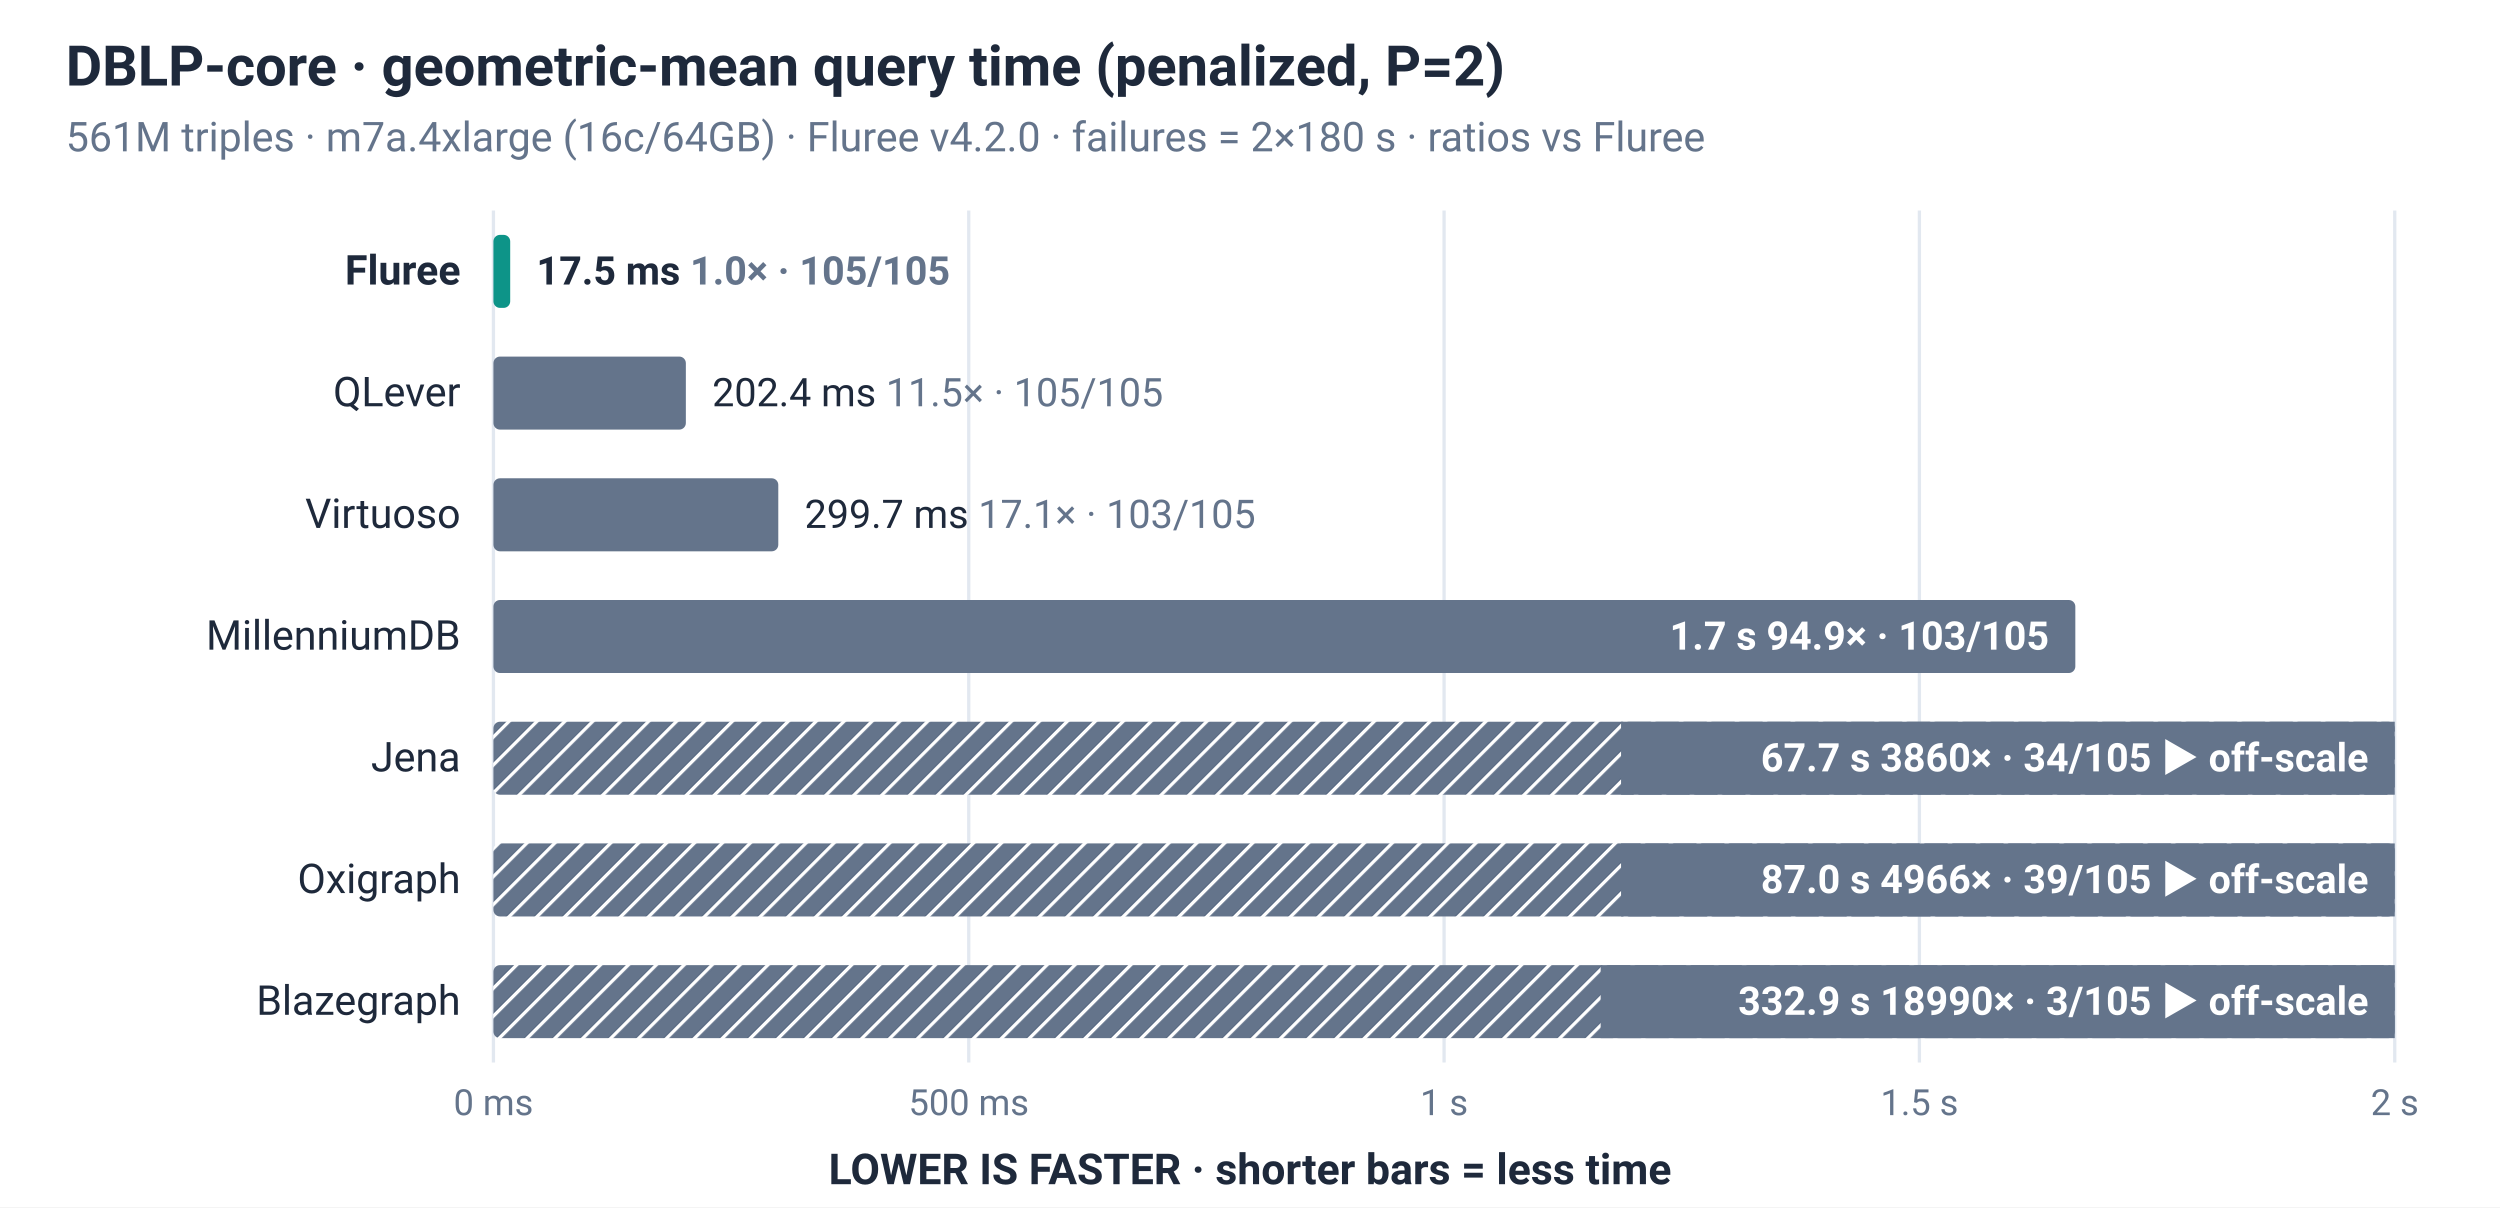
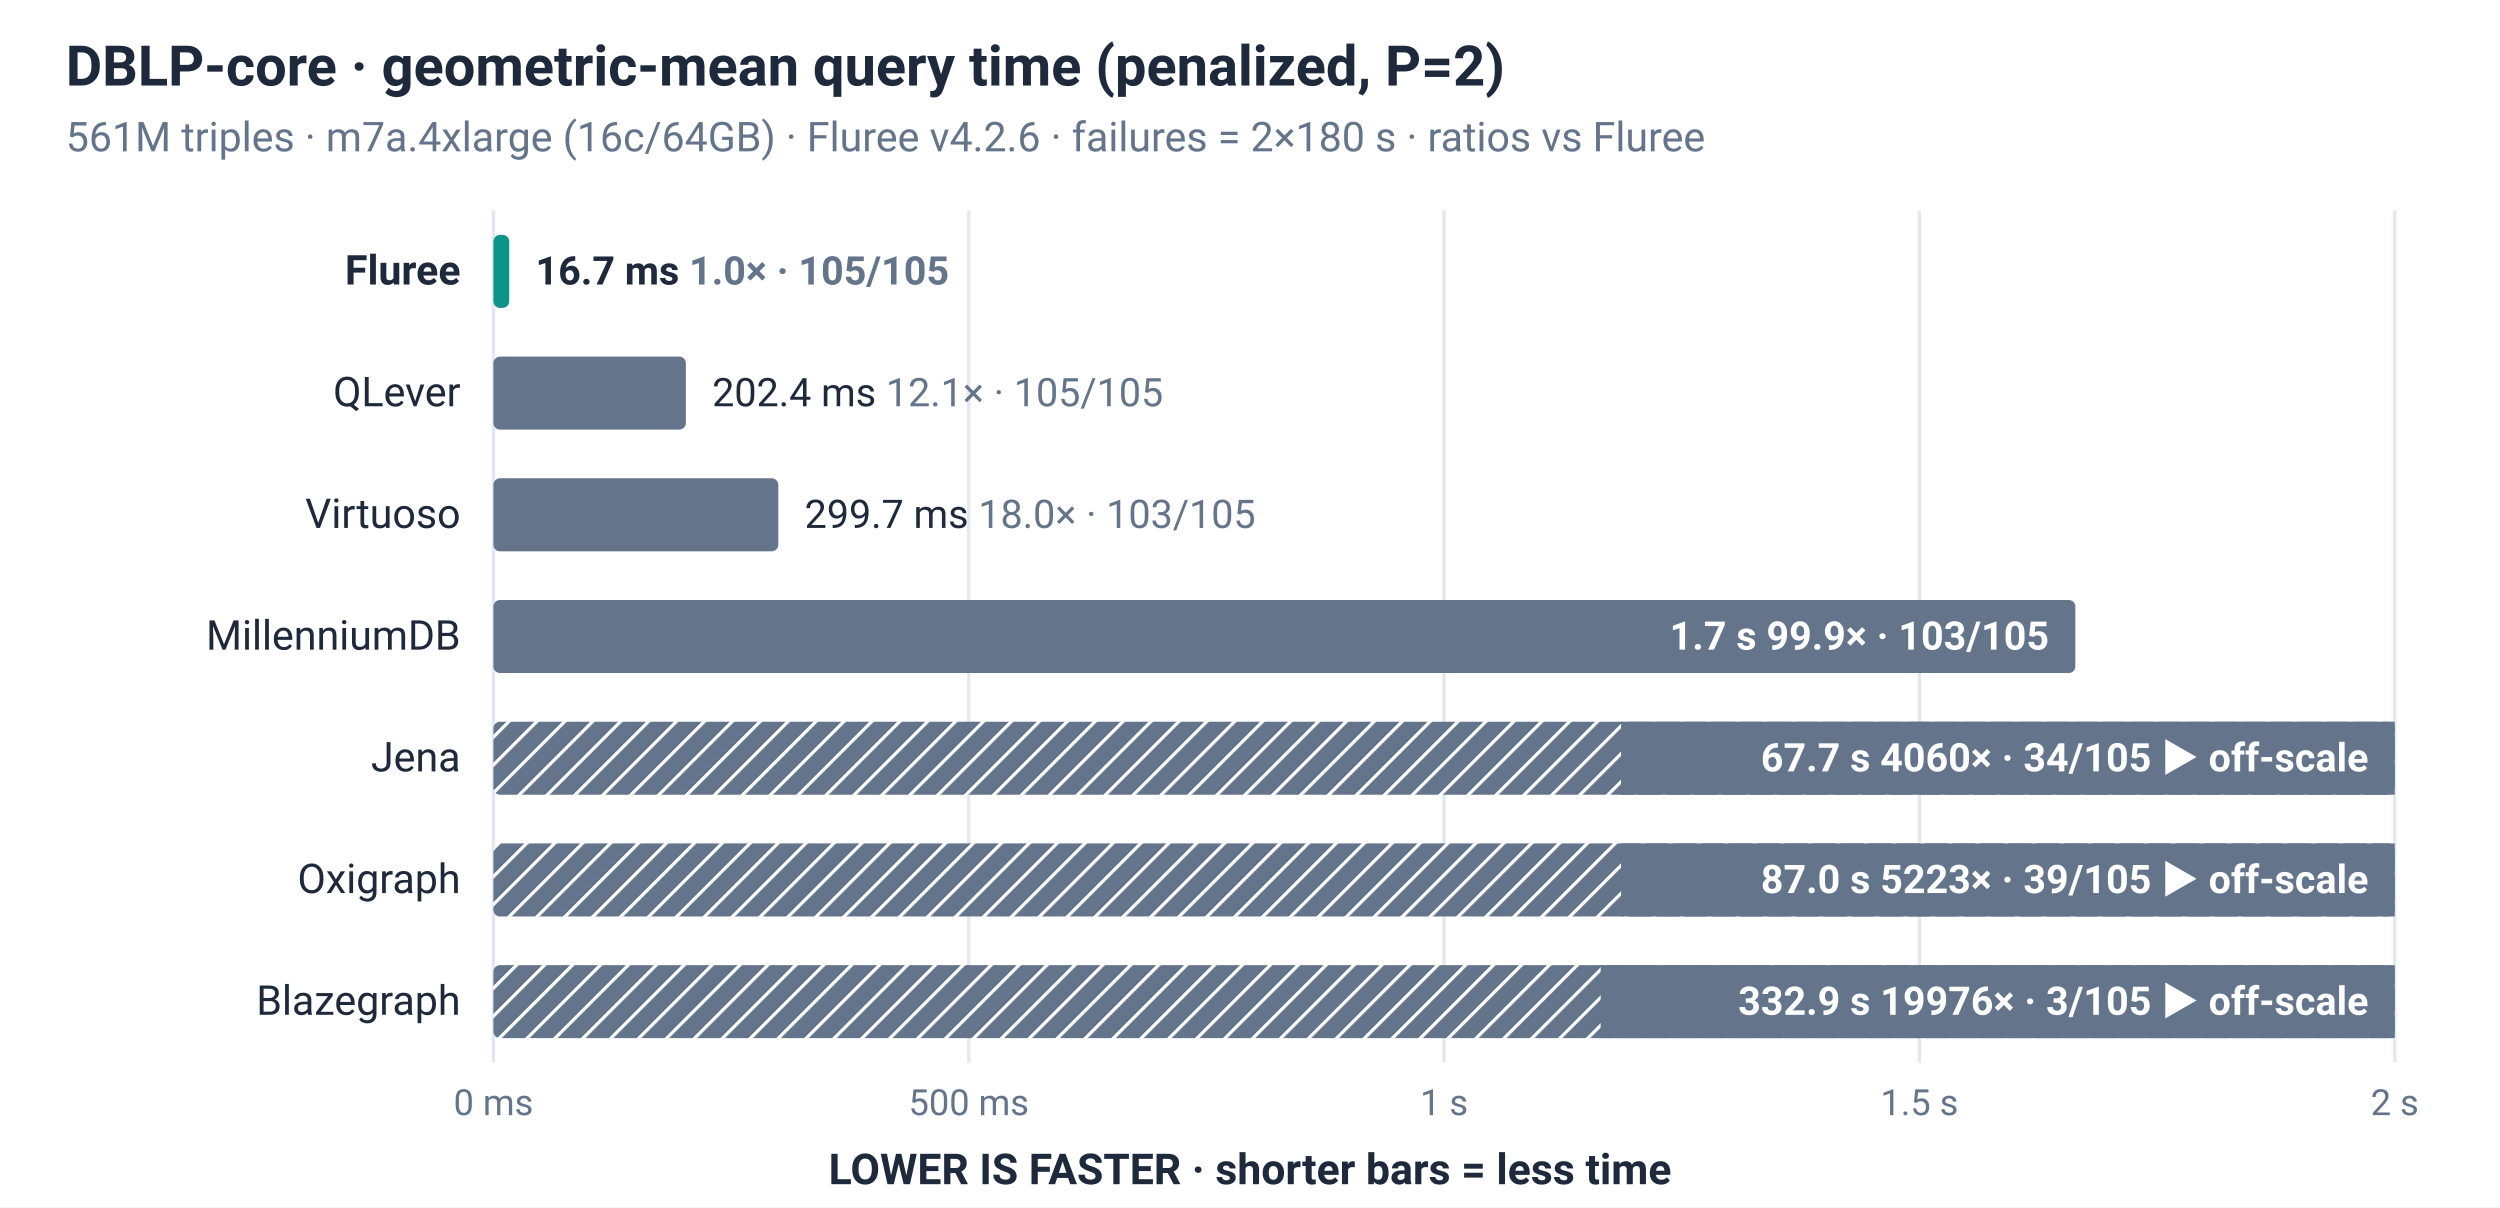
<svg xmlns="http://www.w3.org/2000/svg" width="760" height="367" viewBox="0 0 760 367" font-family="-apple-system,Segoe UI,Roboto,Helvetica,Arial,sans-serif">
  <defs>
    <pattern id="offscale" width="6" height="6" patternTransform="rotate(45)" patternUnits="userSpaceOnUse">
      <rect width="6" height="6" fill="#64748b" />
      <line x1="0" y1="0" x2="0" y2="6" stroke="white" stroke-width="2" />
    </pattern>
  </defs>
  <rect width="760" height="367" fill="white" />
  <text x="20" y="26" font-size="17" font-weight="700" fill="#1e293b">DBLP-core · geometric-mean query time (penalized, P=2)</text>
-   <text x="20" y="46" font-size="12.5" fill="#64748b">561M triples · m7a.4xlarge (16c/64GB) · Fluree v4.2.0 · failures = 2×180 s · ratios vs Fluree</text>
+   <text x="20" y="46" font-size="12.5" fill="#64748b">561M triples · m7a.4xlarge (16c/64GB) · Fluree v4.2.6 · failures = 2×180 s · ratios vs Fluree</text>
  <line x1="150.0" y1="64" x2="150.0" y2="323" stroke="#e2e8f0" stroke-width="1" />
  <text x="150.0" y="339" font-size="11" fill="#64748b" text-anchor="middle">0 ms</text>
  <line x1="294.5" y1="64" x2="294.5" y2="323" stroke="#e2e8f0" stroke-width="1" />
  <text x="294.5" y="339" font-size="11" fill="#64748b" text-anchor="middle">500 ms</text>
  <line x1="439.0" y1="64" x2="439.0" y2="323" stroke="#e2e8f0" stroke-width="1" />
  <text x="439.0" y="339" font-size="11" fill="#64748b" text-anchor="middle">1 s</text>
  <line x1="583.5" y1="64" x2="583.5" y2="323" stroke="#e2e8f0" stroke-width="1" />
  <text x="583.5" y="339" font-size="11" fill="#64748b" text-anchor="middle">1.5 s</text>
  <line x1="728.0" y1="64" x2="728.0" y2="323" stroke="#e2e8f0" stroke-width="1" />
  <text x="728.0" y="339" font-size="11" fill="#64748b" text-anchor="middle">2 s</text>
  <text x="140" y="86.5" font-size="12.5" font-weight="700" fill="#1e293b" text-anchor="end">Fluree</text>
-   <rect x="150" y="71.4" width="5.1" height="22.2" rx="2" fill="#0d9488" />
-   <text x="163.1" y="86.5" font-size="12" font-weight="700" fill="#1e293b">17.5 ms  <tspan fill="#64748b">1.0× · 105/105</tspan>
+   <rect x="150" y="71.4" width="4.8" height="22.2" rx="2" fill="#0d9488" />
+   <text x="162.8" y="86.5" font-size="12" font-weight="700" fill="#1e293b">16.7 ms  <tspan fill="#64748b">1.0× · 105/105</tspan>
  </text>
  <text x="140" y="123.5" font-size="12.5" font-weight="400" fill="#1e293b" text-anchor="end">QLever</text>
  <rect x="150" y="108.4" width="58.5" height="22.2" rx="2" fill="#64748b" />
-   <text x="216.5" y="123.5" font-size="12" font-weight="400" fill="#1e293b">202.4 ms  <tspan fill="#64748b">11.5× · 105/105</tspan>
+   <text x="216.5" y="123.5" font-size="12" font-weight="400" fill="#1e293b">202.4 ms  <tspan fill="#64748b">12.1× · 105/105</tspan>
  </text>
  <text x="140" y="160.5" font-size="12.5" font-weight="400" fill="#1e293b" text-anchor="end">Virtuoso</text>
  <rect x="150" y="145.4" width="86.6" height="22.2" rx="2" fill="#64748b" />
-   <text x="244.6" y="160.5" font-size="12" font-weight="400" fill="#1e293b">299.7 ms  <tspan fill="#64748b">17.1× · 103/105</tspan>
+   <text x="244.6" y="160.5" font-size="12" font-weight="400" fill="#1e293b">299.7 ms  <tspan fill="#64748b">18.0× · 103/105</tspan>
  </text>
  <text x="140" y="197.5" font-size="12.5" font-weight="400" fill="#1e293b" text-anchor="end">MillenniumDB</text>
  <rect x="150" y="182.4" width="480.9" height="22.2" rx="2" fill="#64748b" />
-   <text x="622.9" y="197.5" font-size="12" font-weight="700" fill="white" text-anchor="end">1.7 s   94.9× · 103/105</text>
+   <text x="622.9" y="197.5" font-size="12" font-weight="700" fill="white" text-anchor="end">1.7 s   99.9× · 103/105</text>
  <text x="140" y="234.5" font-size="12.5" font-weight="400" fill="#1e293b" text-anchor="end">Jena</text>
  <rect x="150" y="219.4" width="578.0" height="22.2" rx="2" fill="url(#offscale)" />
  <rect x="492.8" y="219.4" width="235.2" height="22.2" fill="#64748b" />
-   <text x="720.0" y="234.5" font-size="12" font-weight="700" fill="white" text-anchor="end">67.7 s   3860× · 34/105  ▶ off-scale</text>
+   <text x="720.0" y="234.5" font-size="12" font-weight="700" fill="white" text-anchor="end">67.7 s   4060× · 34/105  ▶ off-scale</text>
  <text x="140" y="271.5" font-size="12.5" font-weight="400" fill="#1e293b" text-anchor="end">Oxigraph</text>
  <rect x="150" y="256.4" width="578.0" height="22.2" rx="2" fill="url(#offscale)" />
  <rect x="492.8" y="256.4" width="235.2" height="22.2" fill="#64748b" />
-   <text x="720.0" y="271.5" font-size="12" font-weight="700" fill="white" text-anchor="end">87.0 s   4966× · 39/105  ▶ off-scale</text>
+   <text x="720.0" y="271.5" font-size="12" font-weight="700" fill="white" text-anchor="end">87.0 s   5223× · 39/105  ▶ off-scale</text>
  <text x="140" y="308.5" font-size="12.5" font-weight="400" fill="#1e293b" text-anchor="end">Blazegraph</text>
  <rect x="150" y="293.4" width="578.0" height="22.2" rx="2" fill="url(#offscale)" />
  <rect x="486.6" y="293.4" width="241.4" height="22.2" fill="#64748b" />
-   <text x="720.0" y="308.5" font-size="12" font-weight="700" fill="white" text-anchor="end">332.9 s   18990× · 3/105  ▶ off-scale</text>
+   <text x="720.0" y="308.5" font-size="12" font-weight="700" fill="white" text-anchor="end">332.9 s   19976× · 3/105  ▶ off-scale</text>
  <text x="380" y="360" text-anchor="middle" font-size="13" font-weight="700" fill="#1e293b">LOWER IS FASTER · shorter bars = less time</text>
</svg>
